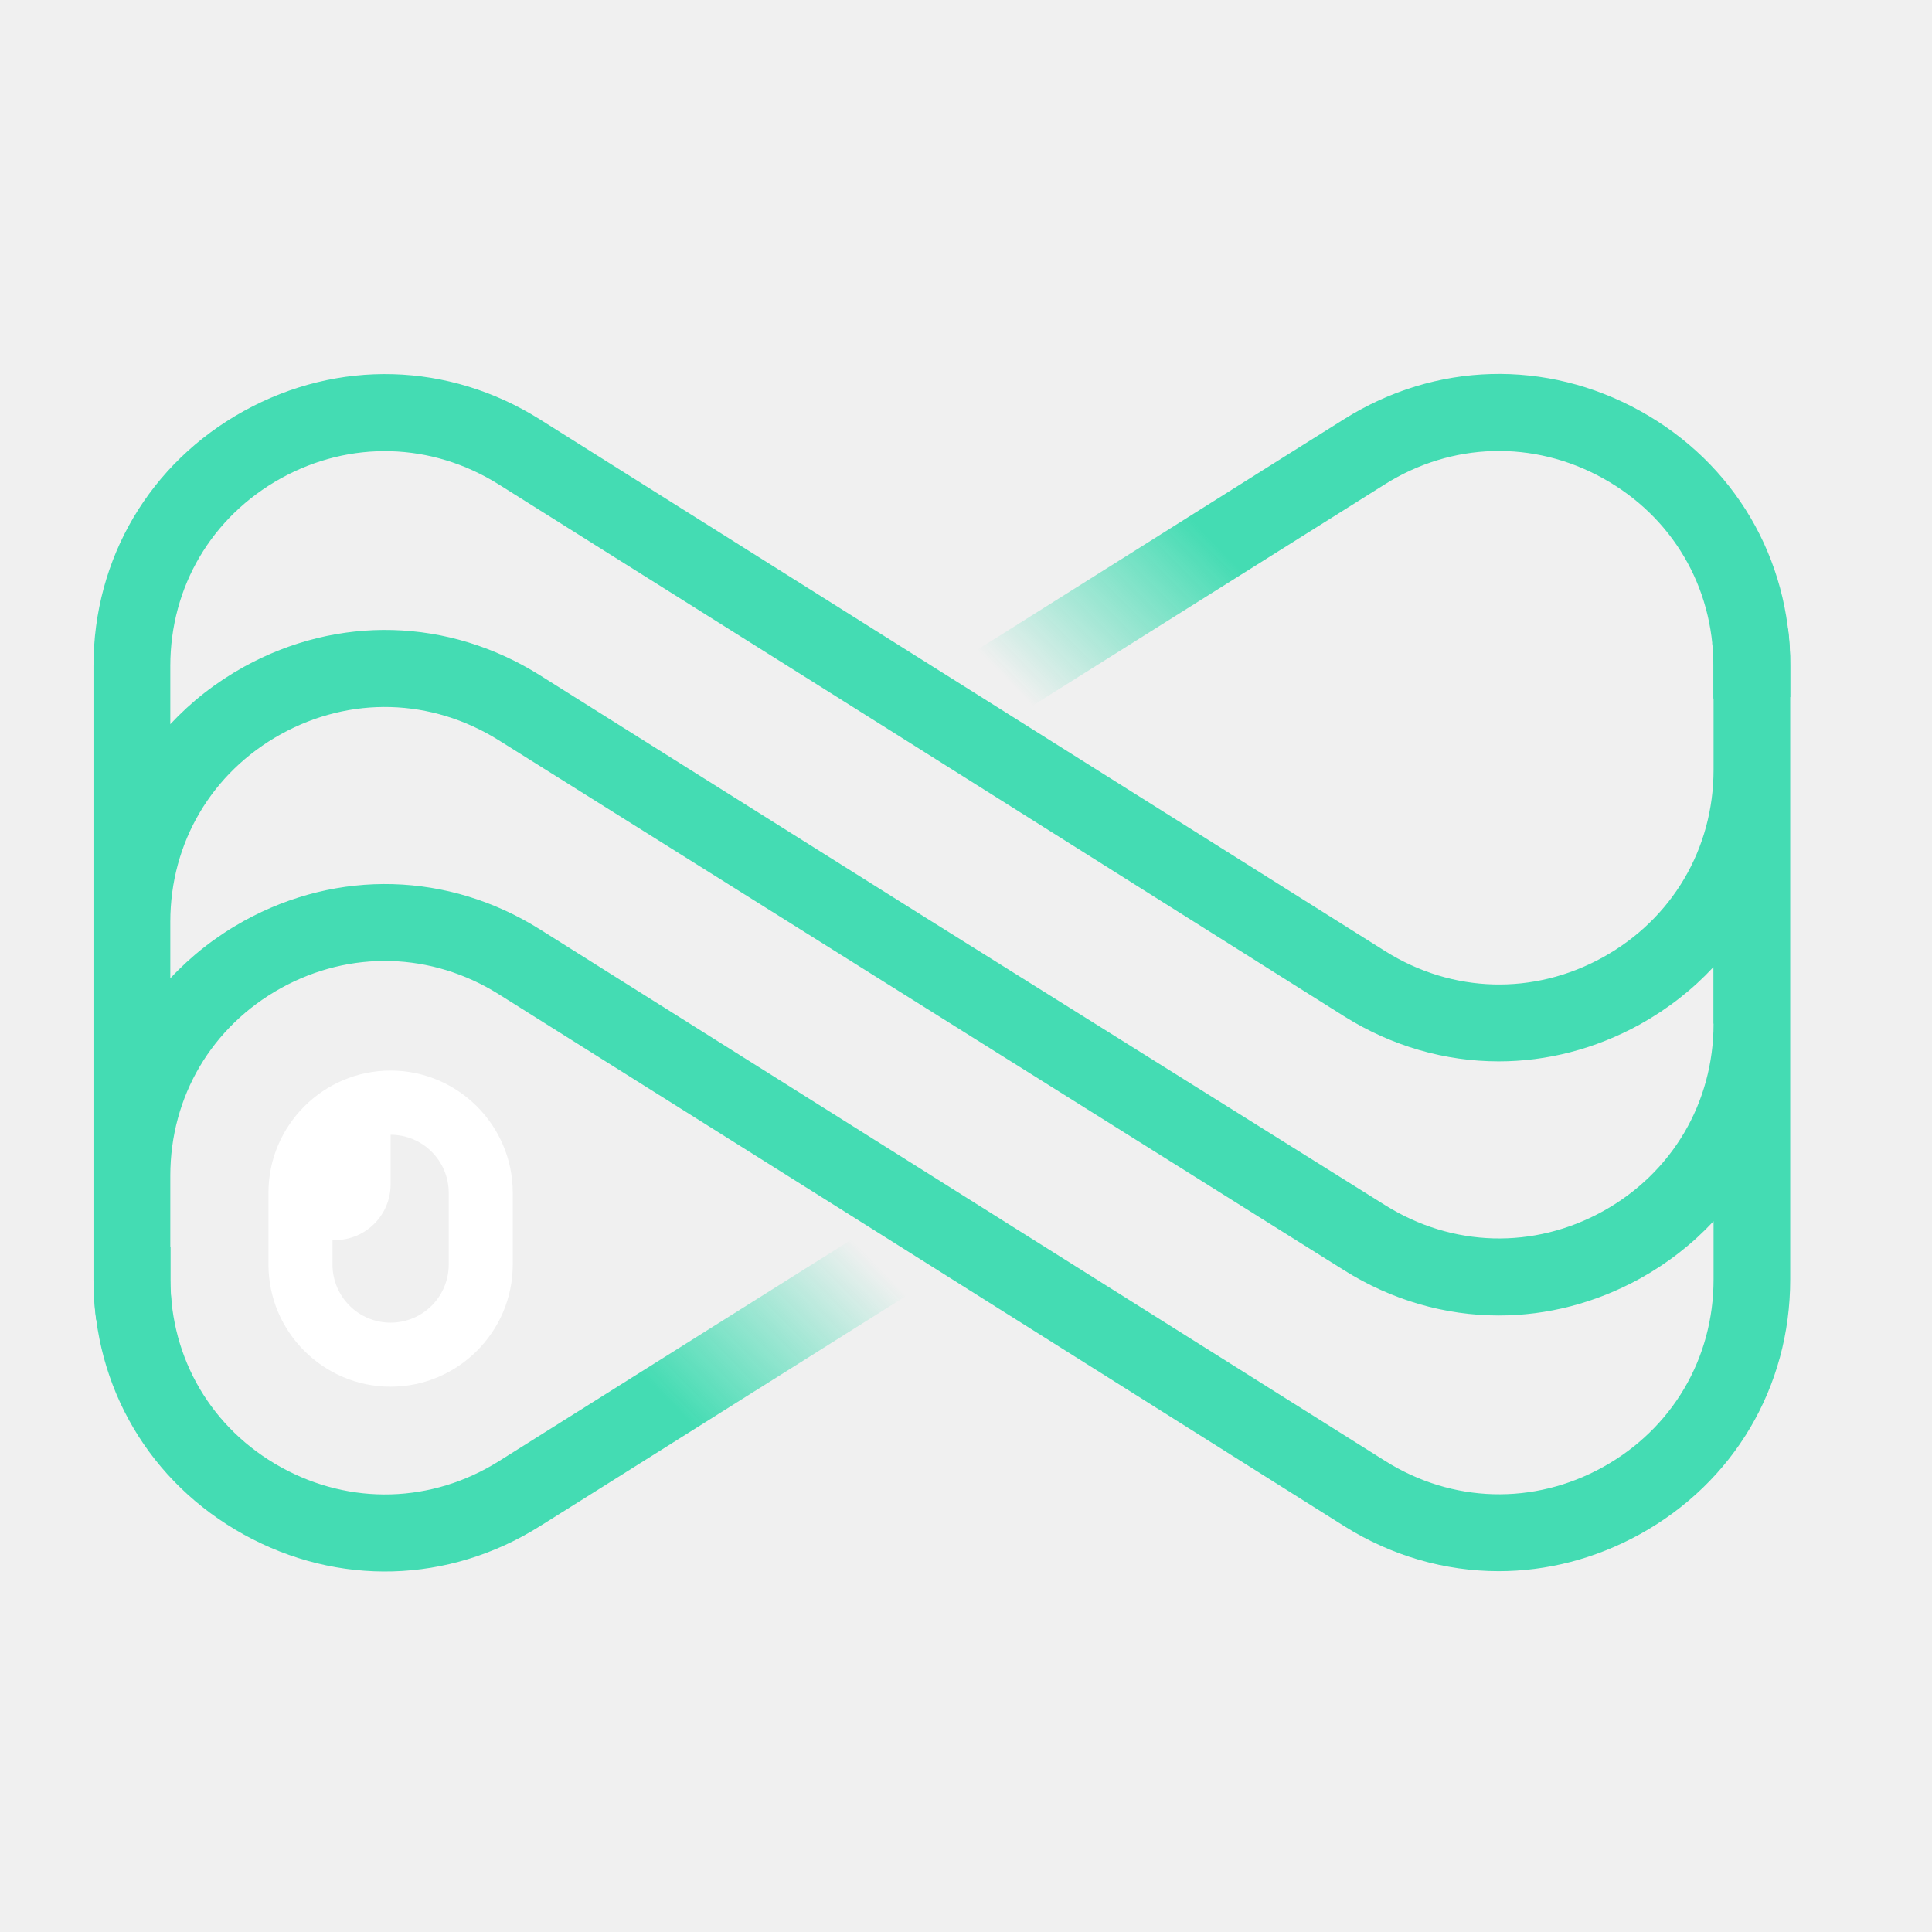
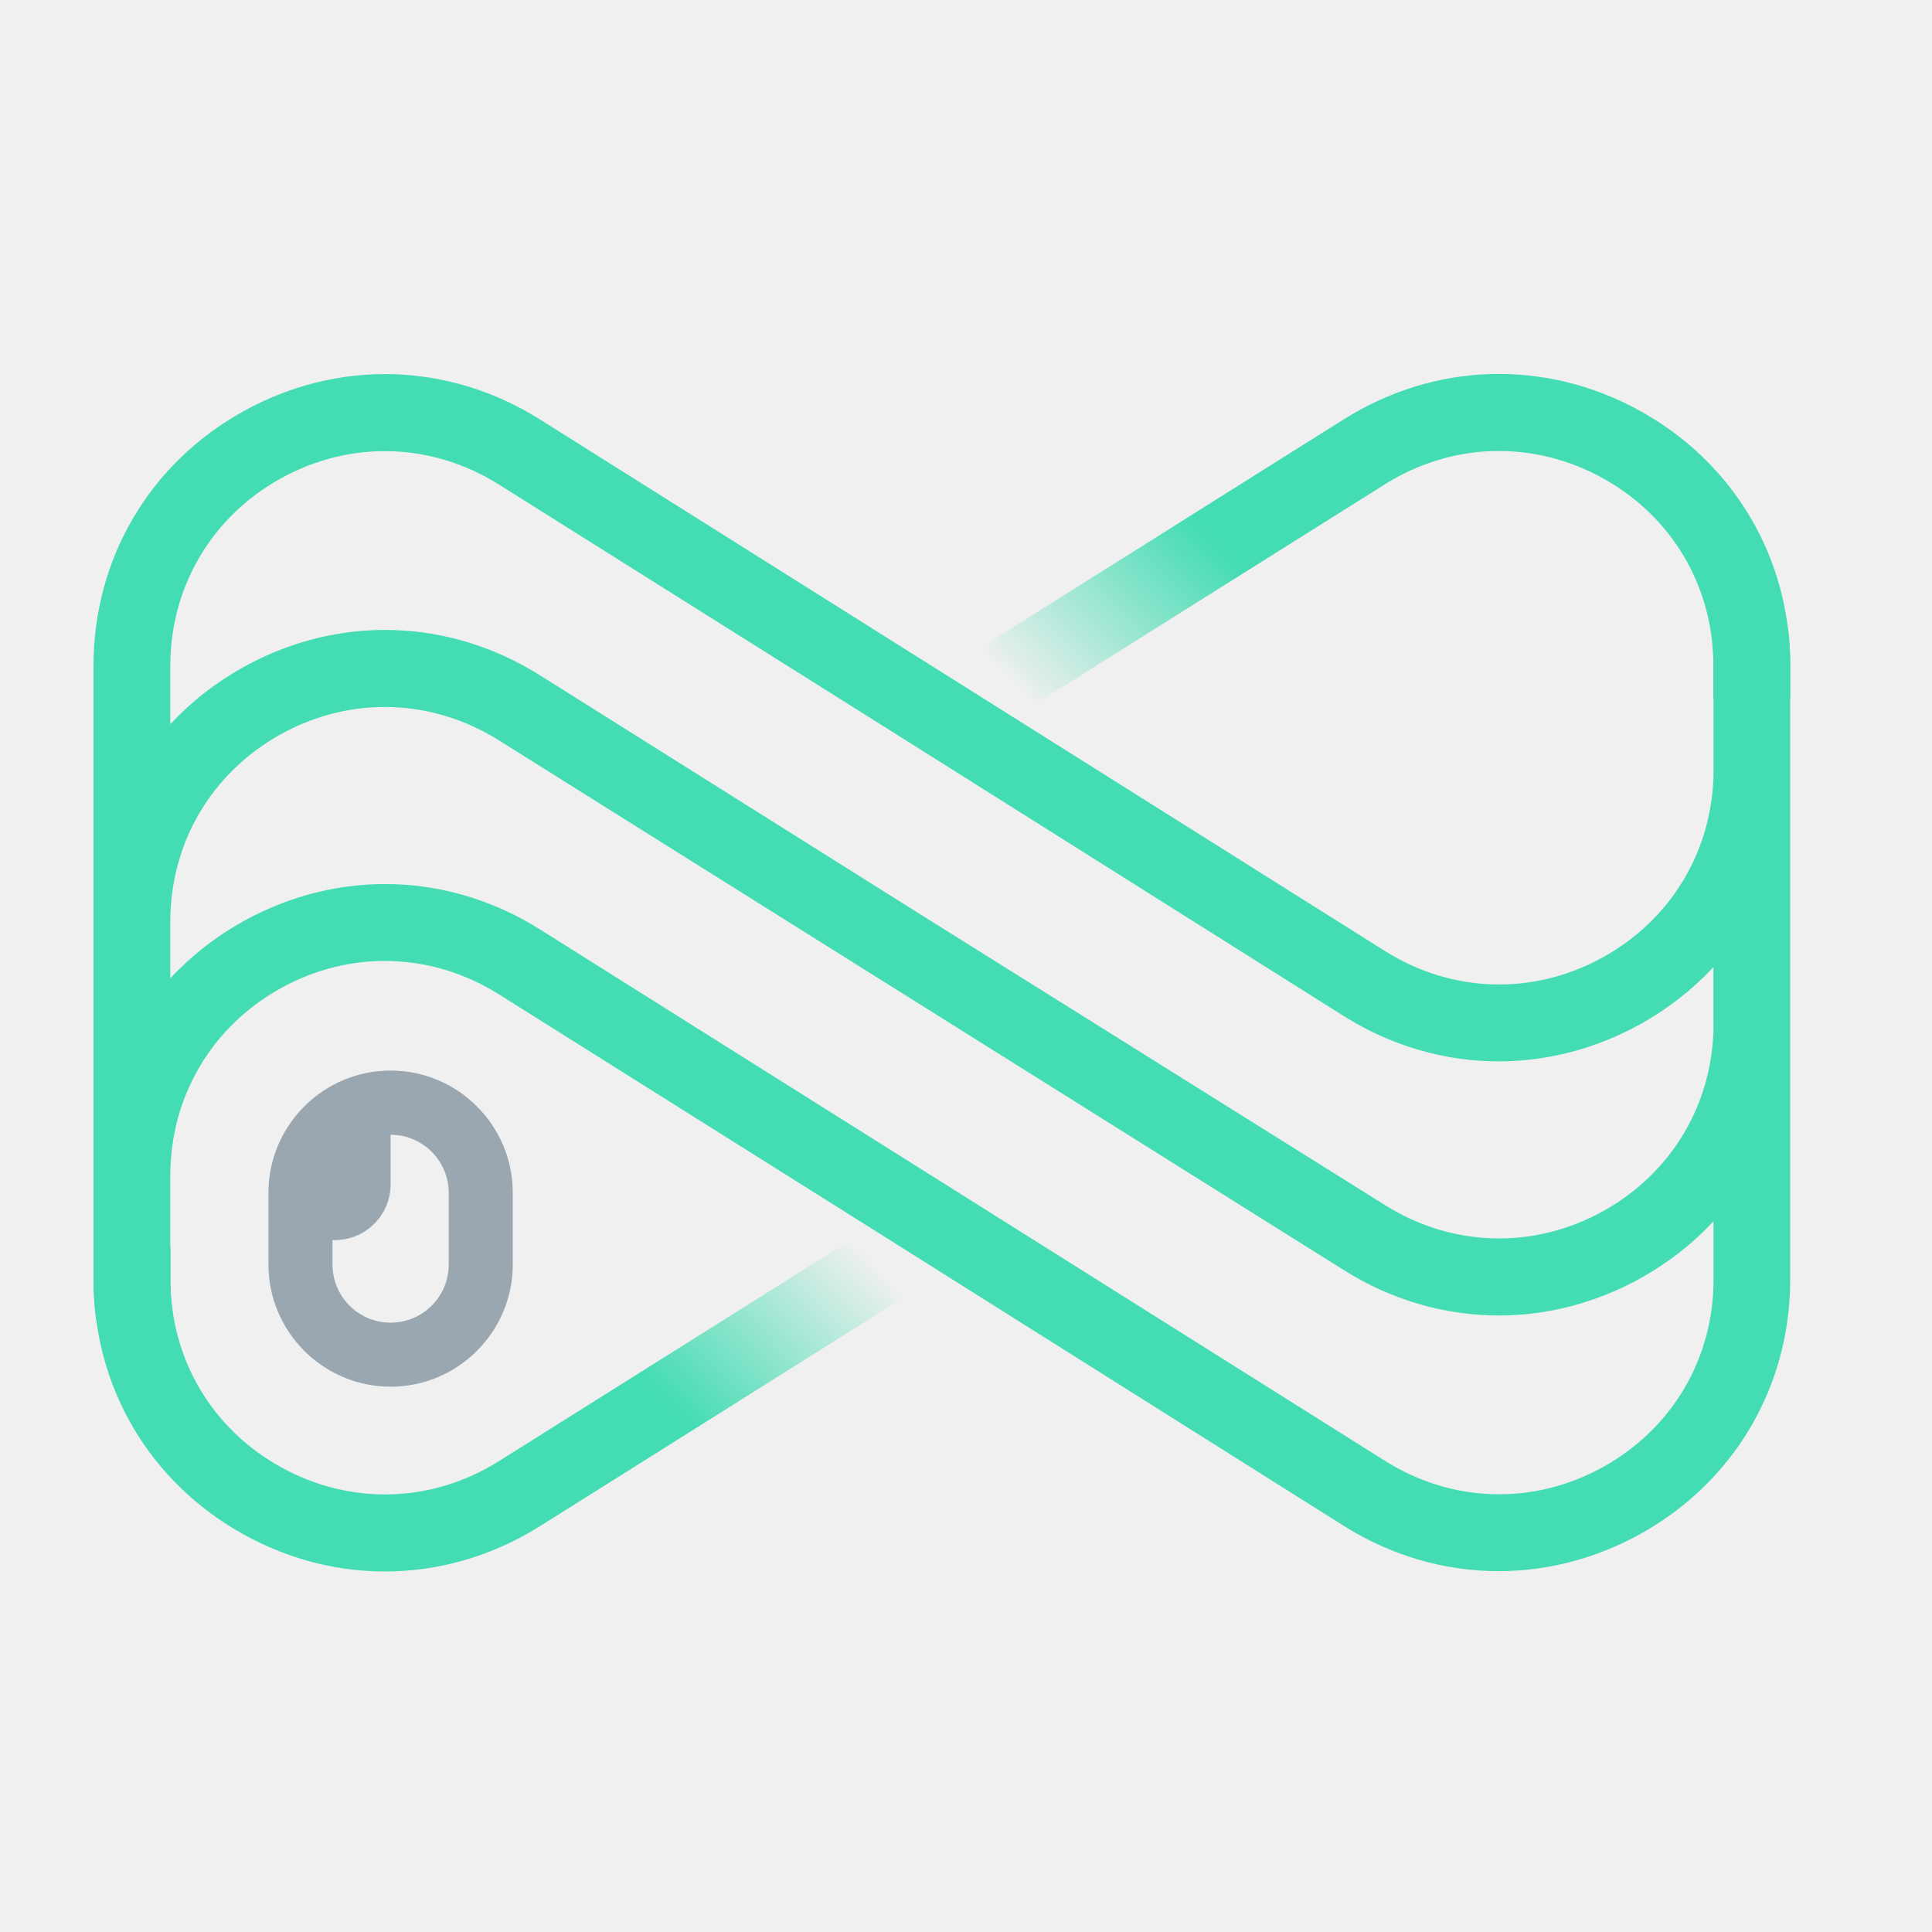
<svg xmlns="http://www.w3.org/2000/svg" width="40" height="40" viewBox="0 0 124 94" fill="none">
  <path d="M105.26 11.371C99.22 8.031 92.12 8.231 86.27 11.901L82.43 14.311L59.85 28.511C58.7 29.231 58.35 30.761 59.07 31.911C59.54 32.661 60.34 33.061 61.16 33.061C61.61 33.061 62.06 32.941 62.47 32.681L85.93 17.941L88.89 16.081C93.19 13.381 98.42 13.231 102.87 15.691C107.32 18.151 109.97 22.651 109.97 27.731V29.831C111.61 29.771 113.26 29.741 114.9 29.741V27.731C114.91 20.831 111.3 14.711 105.26 11.371Z" fill="url(#paint0_linear_12_548)" />
-   <path d="M32.91 66.161V61.551C32.91 57.231 29.39 53.711 25.07 53.711C20.75 53.711 17.23 57.231 17.23 61.551V66.161C17.23 70.481 20.75 74.001 25.07 74.001C29.39 74.001 32.91 70.481 32.91 66.161ZM28.8 66.161C28.8 68.221 27.13 69.891 25.07 69.891C23.01 69.891 21.34 68.221 21.34 66.161V64.591H21.49C23.47 64.591 25.07 62.991 25.07 61.011V57.831C27.13 57.831 28.8 59.501 28.8 61.561V66.161Z" fill="#FFF" />
+   <path d="M32.91 66.161V61.551C32.91 57.231 29.39 53.711 25.07 53.711C20.75 53.711 17.23 57.231 17.23 61.551V66.161C17.23 70.481 20.75 74.001 25.07 74.001C29.39 74.001 32.91 70.481 32.91 66.161ZM28.8 66.161C28.8 68.221 27.13 69.891 25.07 69.891C23.01 69.891 21.34 68.221 21.34 66.161V64.591H21.49C23.47 64.591 25.07 62.991 25.07 61.011V57.831C27.13 57.831 28.8 59.501 28.8 61.561V66.161Z" fill="#9AA7B0" />
  <path d="M15.65 83.491C21.69 86.831 28.79 86.631 34.64 82.961L38.48 80.551L61.06 66.351C62.21 65.631 62.56 64.101 61.84 62.951C61.37 62.201 60.57 61.801 59.75 61.801C59.3 61.801 58.85 61.921 58.44 62.181L34.98 76.921L32.02 78.781C27.72 81.481 22.49 81.631 18.04 79.171C13.59 76.711 10.94 72.211 10.94 67.131V65.031C9.3 65.091 7.65 65.121 6.01 65.121V67.131C6 74.031 9.61 80.151 15.65 83.491Z" fill="url(#paint1_linear_12_548)" />
  <path d="M114.76 25.341C113.15 25.661 111.53 25.971 109.9 26.281C109.95 26.761 109.98 27.241 109.98 27.731V34.401C109.98 39.481 107.32 43.981 102.88 46.441C98.43 48.901 93.21 48.751 88.91 46.051L34.64 11.911C28.79 8.241 21.7 8.041 15.65 11.381C9.61 14.721 6 20.841 6 27.741V67.131C6 68.001 6.06 68.861 6.17 69.701C7.81 69.451 9.43 69.211 11.05 68.981C10.97 68.381 10.93 67.761 10.93 67.131V60.461C10.93 55.381 13.59 50.881 18.03 48.421C22.48 45.961 27.7 46.111 32.01 48.811L56.1 63.951L86.26 82.941C89.33 84.871 92.76 85.841 96.19 85.841C99.28 85.841 102.38 85.051 105.25 83.471C111.29 80.131 114.9 74.011 114.9 67.111V27.731C114.91 26.921 114.86 26.121 114.76 25.341ZM109.98 67.121C109.98 72.201 107.32 76.701 102.88 79.161C98.43 81.621 93.21 81.471 88.91 78.771L34.64 44.641C28.79 40.971 21.7 40.771 15.65 44.111C13.85 45.111 12.27 46.351 10.93 47.791V44.161C10.93 39.081 13.59 34.581 18.03 32.121C22.48 29.661 27.7 29.811 32.01 32.511L86.27 66.531C89.34 68.461 92.77 69.431 96.2 69.431C99.29 69.431 102.39 68.641 105.26 67.061C107.06 66.061 108.64 64.821 109.98 63.381V67.121ZM109.98 50.701C109.98 55.781 107.32 60.281 102.88 62.741C98.43 65.201 93.21 65.051 88.9 62.351L58.73 43.471L34.64 28.331C28.79 24.661 21.7 24.461 15.65 27.801C13.85 28.801 12.27 30.041 10.93 31.481V27.741C10.93 22.661 13.59 18.161 18.03 15.701C22.48 13.241 27.7 13.391 32.01 16.091L56.1 31.231L86.26 50.221C89.33 52.151 92.76 53.121 96.19 53.121C99.28 53.121 102.38 52.331 105.25 50.751C107.05 49.751 108.63 48.511 109.97 47.071V50.701H109.98Z" fill="#44DCB3" />
  <defs>
    <linearGradient id="paint0_linear_12_548" x1="42.203" y1="73.87" x2="119.441" y2="-2.703" gradientUnits="userSpaceOnUse">
      <stop offset="0.439" stop-color="#44DCB3" stop-opacity="0" />
      <stop offset="0.583" stop-color="#44DCB3" />
    </linearGradient>
    <linearGradient id="paint1_linear_12_548" x1="78.711" y1="20.992" x2="1.472" y2="97.566" gradientUnits="userSpaceOnUse">
      <stop offset="0.439" stop-color="#44DCB3" stop-opacity="0" />
      <stop offset="0.583" stop-color="#44DCB3" />
    </linearGradient>
  </defs>
</svg>
